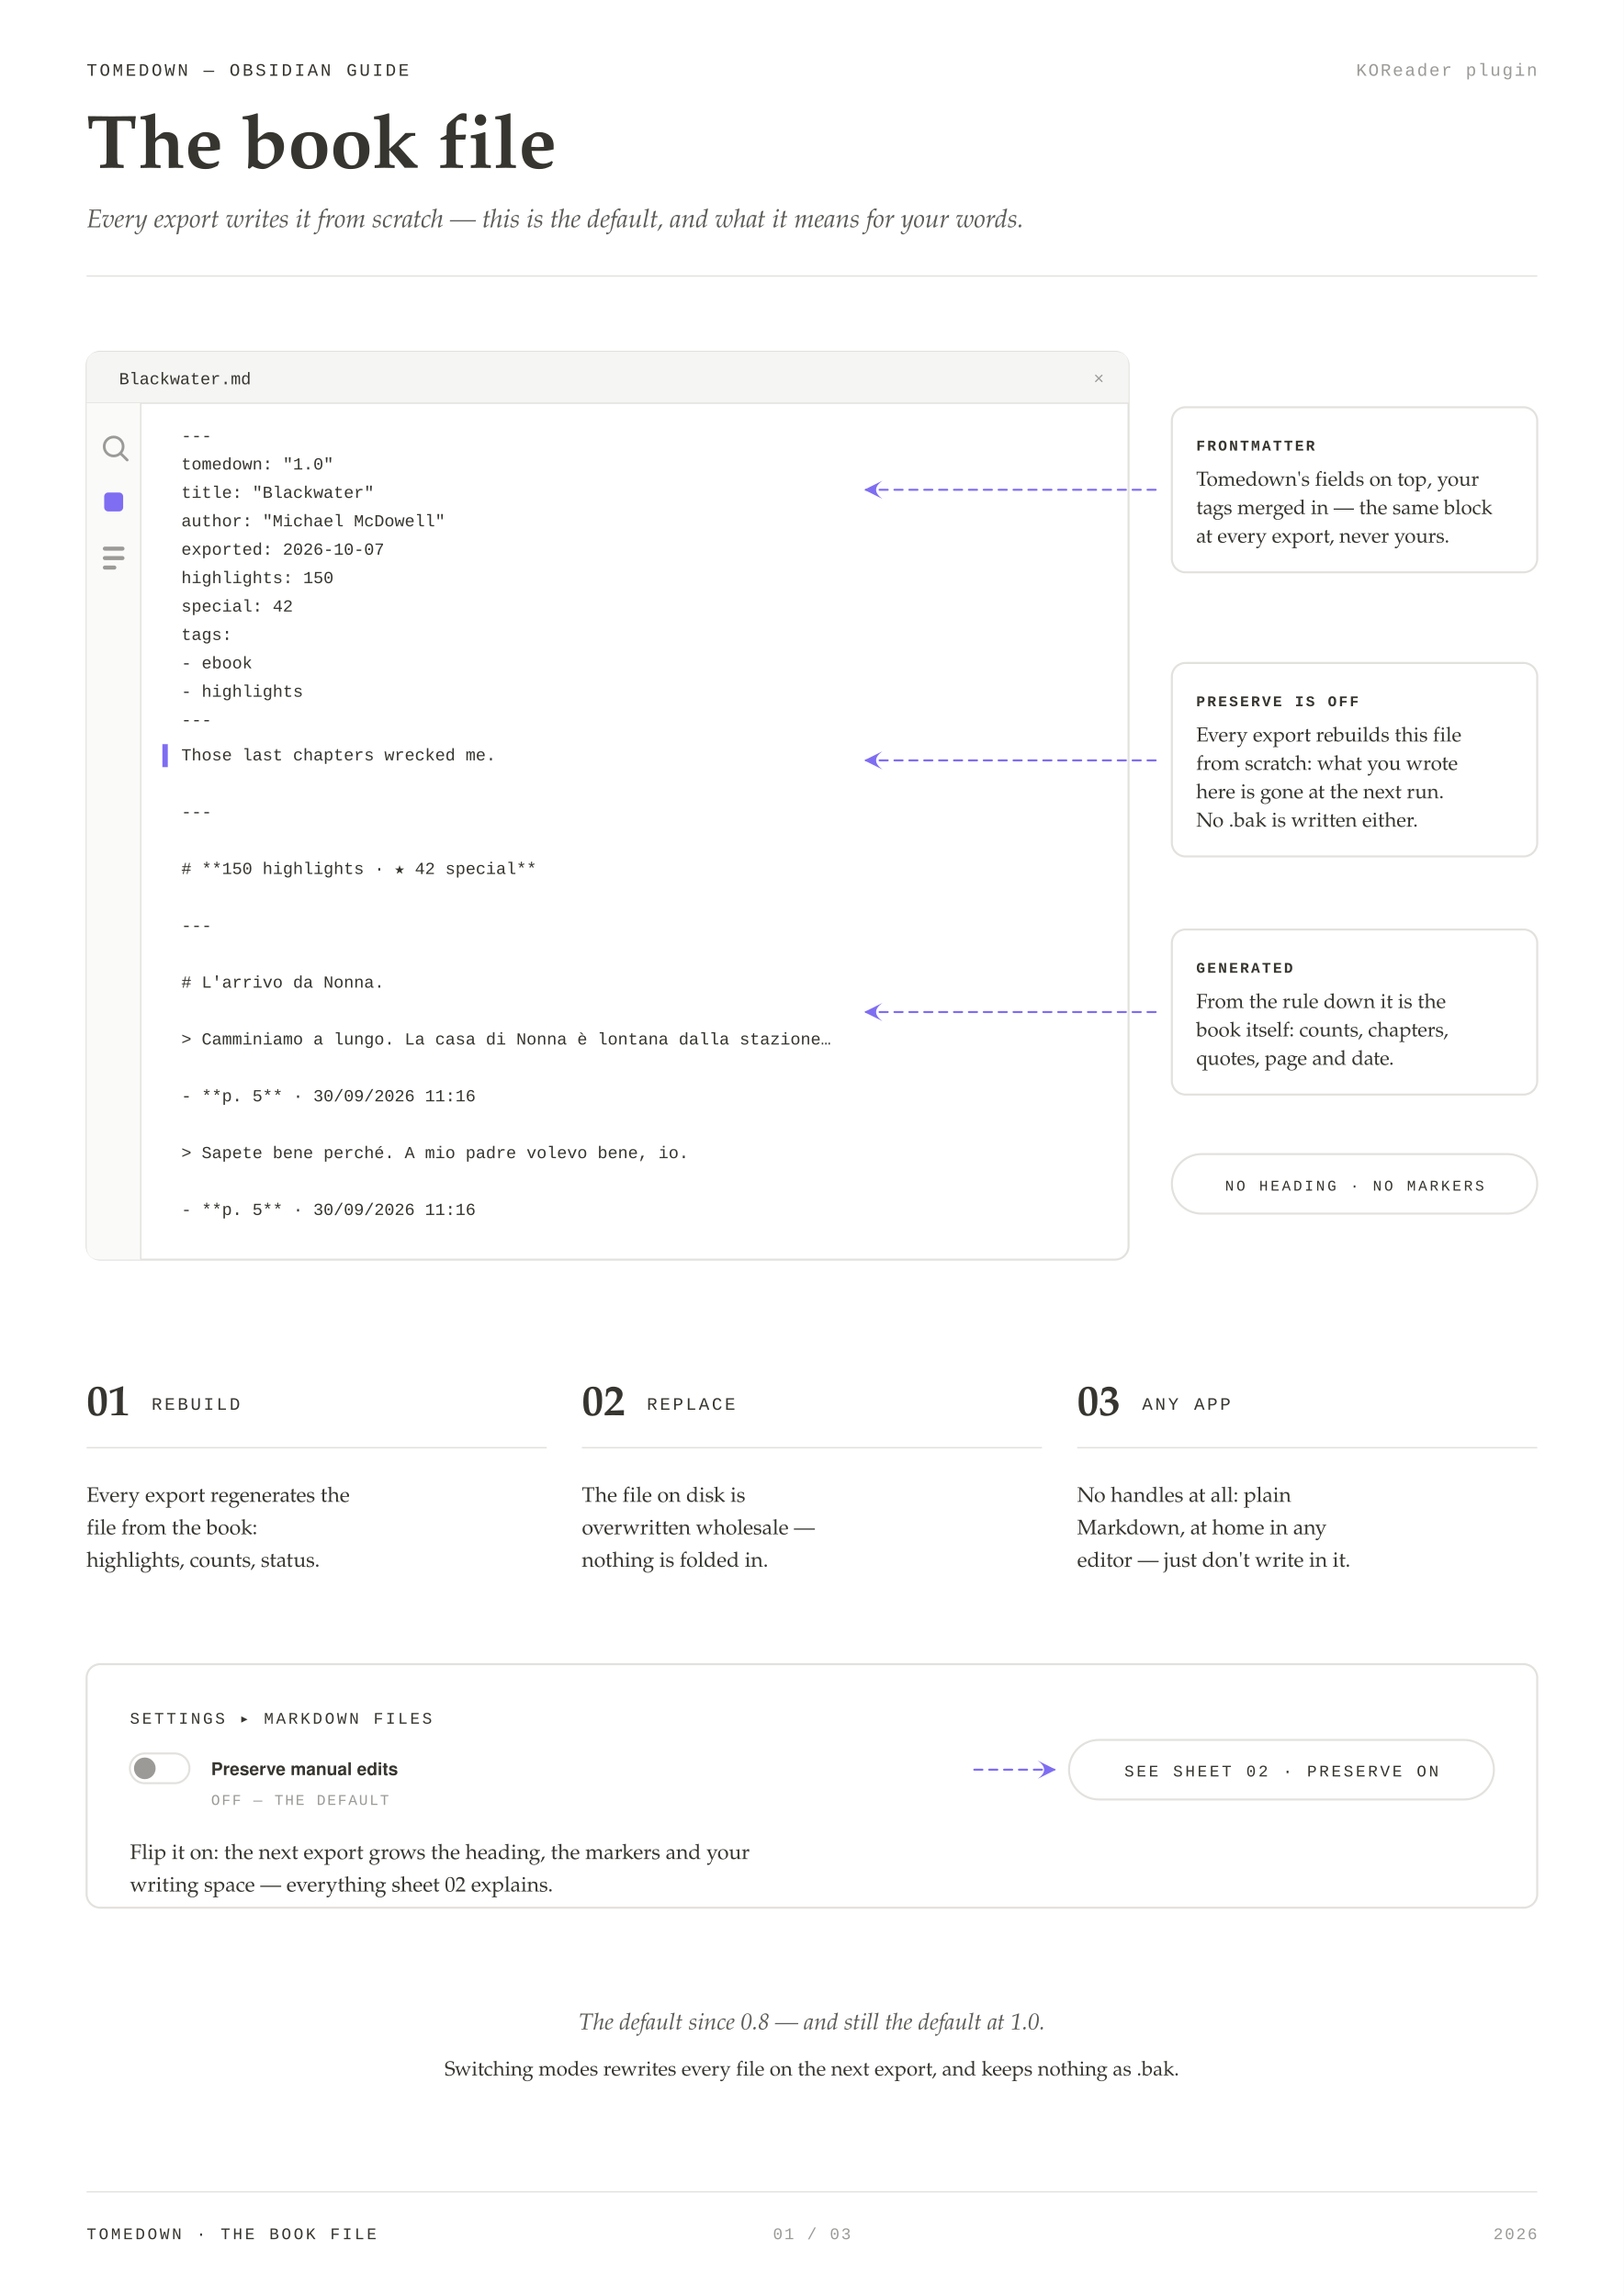
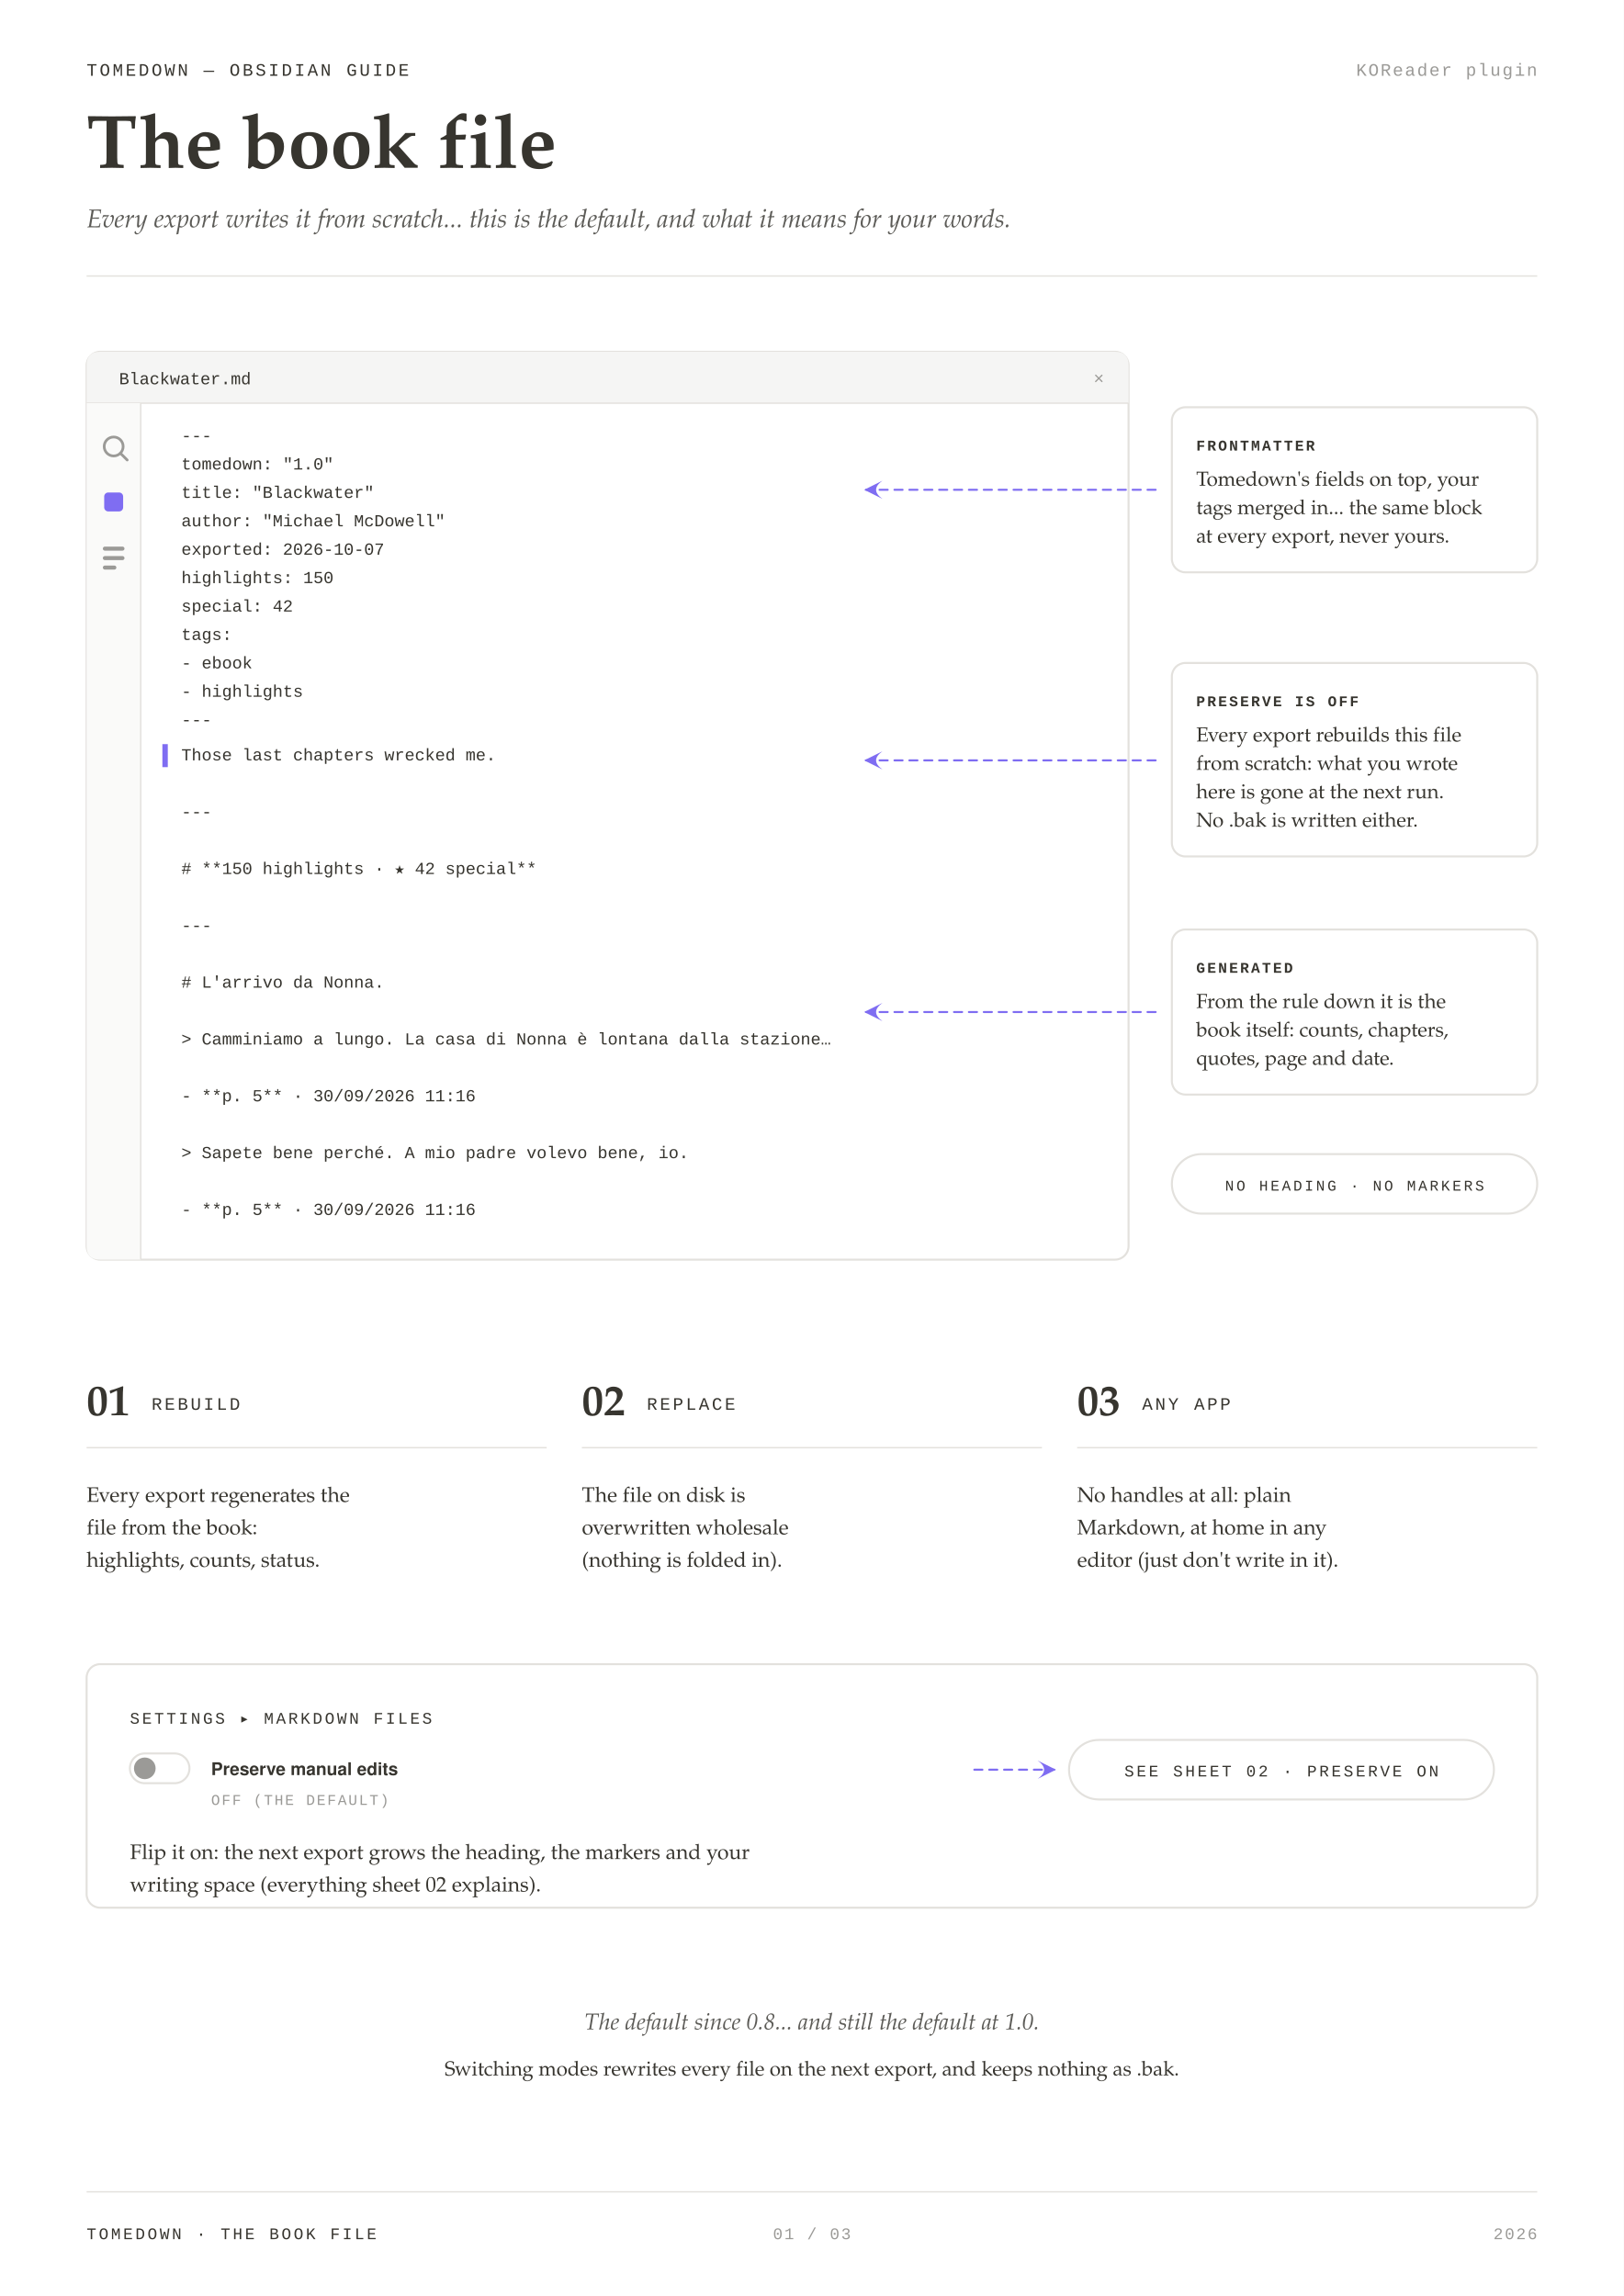
<svg xmlns="http://www.w3.org/2000/svg" width="1200" height="1697" viewBox="0 0 1200 1697" role="img" aria-label="Tomedown Obsidian guide 01 — the book file, as every export writes it by default: frontmatter, then the generated block, no heading and no markers; anything you write in the file is gone at the next export; to keep your words switch on Preserve manual edits (Settings, Markdown files)">
  <style>
    .display { font-family: Georgia, "Iowan Old Style", "Palatino Linotype", "Book Antiqua", "Times New Roman", "Liberation Serif", "DejaVu Serif", serif; font-weight: 700; fill: #37352F; }
    .deck    { font-family: Georgia, "Iowan Old Style", "Palatino Linotype", "Book Antiqua", "Times New Roman", "Liberation Serif", "DejaVu Serif", serif; font-style: italic; fill: #5C5B57; }
    .body    { font-family: Georgia, "Iowan Old Style", "Palatino Linotype", "Book Antiqua", "Times New Roman", "Liberation Serif", "DejaVu Serif", serif; fill: #37352F; }
    .menu    { font-family: "Helvetica Neue", Helvetica, Arial, "Liberation Sans", "DejaVu Sans", sans-serif; font-weight: 700; fill: #37352F; }
    .ui      { font-family: "Helvetica Neue", Helvetica, Arial, "Liberation Sans", "DejaVu Sans", sans-serif; fill: #37352F; }
    .uim     { font-family: "Helvetica Neue", Helvetica, Arial, "Liberation Sans", "DejaVu Sans", sans-serif; fill: #9B9A97; }
    .label   { font-family: "SF Mono", Menlo, Consolas, "JetBrains Mono", "Liberation Mono", "DejaVu Sans Mono", monospace; letter-spacing: 1.8px; fill: #37352F; }
    .labelm  { font-family: "SF Mono", Menlo, Consolas, "JetBrains Mono", "Liberation Mono", "DejaVu Sans Mono", monospace; letter-spacing: 1.2px; fill: #9B9A97; }
    .nhead   { font-family: "SF Mono", Menlo, Consolas, "JetBrains Mono", "Liberation Mono", "DejaVu Sans Mono", monospace; font-weight: 600; letter-spacing: 1.5px; fill: #37352F; }
    .code    { font-family: "SF Mono", Menlo, Consolas, "JetBrains Mono", "Liberation Mono", "DejaVu Sans Mono", monospace; fill: #37352F; }
    .comment { font-family: "SF Mono", Menlo, Consolas, "JetBrains Mono", "Liberation Mono", "DejaVu Sans Mono", monospace; fill: #9B9A97; }
    .rule    { stroke: #E3E1DD; stroke-width: 1; }
    .hair    { stroke: #E3E1DD; stroke-width: 1; }
    .dash    { stroke: #7F6DF2; stroke-width: 1.5; stroke-dasharray: 6 5; fill: none; stroke-linecap: round; }
    .card    { fill: #FFFFFF; stroke: #E3E1DD; stroke-width: 1.5; }
    .note    { fill: none; stroke: #E3E1DD; stroke-width: 1.5; }
    .pill    { fill: #FFFFFF; stroke: #E3E1DD; stroke-width: 1.5; }
    .accent  { fill: #7F6DF2; }
  </style>
  <defs>
    <marker id="ah" viewBox="0 0 10 10" refX="9" refY="5" markerWidth="9" markerHeight="9" orient="auto-start-reverse">
      <path d="M0 0 L10 5 L0 10 Q7 5 0 0 z" fill="#7F6DF2" />
    </marker>
  </defs>
  <rect width="1200" height="1697" fill="#FFFFFF" />
  <text class="label" x="64" y="56" font-size="13">TOMEDOWN — OBSIDIAN GUIDE</text>
  <text class="labelm" x="1136" y="56" font-size="13" text-anchor="end">KOReader plugin</text>
  <text class="display" x="64" y="124" font-size="56">The book file</text>
-   <text class="deck" x="64" y="168" font-size="19">Every export writes it from scratch — this is the default, and what it means for your words.</text>
+   <text class="deck" x="64" y="168" font-size="19">Every export writes it from scratch... this is the default, and what it means for your words.</text>
  <line class="rule" x1="64" y1="204" x2="1136" y2="204" />
  <rect x="64" y="260" width="770" height="671" rx="10" fill="#FFFFFF" stroke="#E3E1DD" stroke-width="1.5" />
  <path d="M64 270 Q64 260 74 260 H824 Q834 260 834 270 V298 H64 Z" fill="#F5F5F4" />
  <line class="hair" x1="64" y1="298" x2="834" y2="298" />
  <text class="code" x="88" y="284" font-size="12.5">Blackwater.md</text>
  <text class="comment" x="812" y="284" font-size="13" text-anchor="middle">×</text>
  <path d="M104 298 H64 V921 Q64 931 74 931 H104 Z" fill="#FAFAF9" />
  <line class="hair" x1="104" y1="298" x2="104" y2="931" />
  <circle cx="84" cy="330" r="7" fill="none" stroke="#9B9A97" stroke-width="2" />
  <path d="M89 335 L94 340" stroke="#9B9A97" stroke-width="2" stroke-linecap="round" />
  <rect x="77" y="364" width="14" height="14" rx="3" fill="#7F6DF2" />
  <rect x="76" y="404" width="16" height="3" rx="1.5" fill="#9B9A97" />
  <rect x="76" y="411" width="16" height="3" rx="1.5" fill="#9B9A97" />
  <rect x="76" y="418" width="10" height="3" rx="1.5" fill="#9B9A97" />
  <text class="code" x="134" y="326" font-size="12.5">---</text>
  <text class="code" x="134" y="347" font-size="12.5">tomedown: "1.0"</text>
  <text class="code" x="134" y="368" font-size="12.5">title: "Blackwater"</text>
  <text class="code" x="134" y="389" font-size="12.5">author: "Michael McDowell"</text>
  <text class="code" x="134" y="410" font-size="12.5">exported: 2026-10-07</text>
  <text class="code" x="134" y="431" font-size="12.5">highlights: 150</text>
  <text class="code" x="134" y="452" font-size="12.5">special: 42</text>
  <text class="code" x="134" y="473" font-size="12.5">tags:</text>
  <text class="code" x="134" y="494" font-size="12.5">  - ebook</text>
  <text class="code" x="134" y="515" font-size="12.5">  - highlights</text>
  <text class="code" x="134" y="536" font-size="12.5">---</text>
  <rect class="accent" x="120" y="550" width="4" height="17" />
  <text class="code" x="134" y="562" font-size="12.5">Those last chapters wrecked me.</text>
  <text class="code" x="134" y="604" font-size="12.5">---</text>
  <text class="code" x="134" y="646" font-size="12.5"># **150 highlights · ★ 42 special**</text>
  <text class="code" x="134" y="688" font-size="12.5">---</text>
  <text class="code" x="134" y="730" font-size="12.5"># L'arrivo da Nonna.</text>
  <text class="code" x="134" y="772" font-size="12.5">&gt; Camminiamo a lungo. La casa di Nonna è lontana dalla stazione…</text>
  <text class="code" x="134" y="814" font-size="12.5">- **p. 5** · 30/09/2026 11:16</text>
  <text class="code" x="134" y="856" font-size="12.5">&gt; Sapete bene perché. A mio padre volevo bene, io.</text>
  <text class="code" x="134" y="898" font-size="12.5">- **p. 5** · 30/09/2026 11:16</text>
  <rect class="note" x="866" y="301" width="270" height="122" rx="10" />
  <text class="nhead" x="884" y="333" font-size="11">FRONTMATTER</text>
  <text class="body" x="884" y="359" font-size="15">Tomedown's fields on top, your</text>
-   <text class="body" x="884" y="380" font-size="15">tags merged in — the same block</text>
+   <text class="body" x="884" y="380" font-size="15">tags merged in... the same block</text>
  <text class="body" x="884" y="401" font-size="15">at every export, never yours.</text>
  <path class="dash" marker-end="url(#ah)" d="M854 362 C760 362 720 362 640 362" />
  <rect class="note" x="866" y="490" width="270" height="143" rx="10" />
  <text class="nhead" x="884" y="522" font-size="11">PRESERVE IS OFF</text>
  <text class="body" x="884" y="548" font-size="15">Every export rebuilds this file</text>
  <text class="body" x="884" y="569" font-size="15">from scratch: what you wrote</text>
  <text class="body" x="884" y="590" font-size="15">here is gone at the next run.</text>
  <text class="body" x="884" y="611" font-size="15">No .bak is written either.</text>
  <path class="dash" marker-end="url(#ah)" d="M854 562 C760 562 720 562 640 562" />
  <rect class="note" x="866" y="687" width="270" height="122" rx="10" />
  <text class="nhead" x="884" y="719" font-size="11">GENERATED</text>
  <text class="body" x="884" y="745" font-size="15">From the rule down it is the</text>
  <text class="body" x="884" y="766" font-size="15">book itself: counts, chapters,</text>
  <text class="body" x="884" y="787" font-size="15">quotes, page and date.</text>
  <path class="dash" marker-end="url(#ah)" d="M854 748 C760 748 720 748 640 748" />
  <rect class="pill" x="866" y="853" width="270" height="44" rx="22" />
  <text class="label" x="1001" y="880" font-size="11" text-anchor="middle">NO HEADING · NO MARKERS</text>
  <text class="display" x="64" y="1046" font-size="32">01</text>
  <text class="label" x="112" y="1042" font-size="13">REBUILD</text>
  <line class="hair" x1="64" y1="1070" x2="404" y2="1070" />
  <text class="body" x="64" y="1110" font-size="15.5">Every export regenerates the</text>
  <text class="body" x="64" y="1134" font-size="15.5">file from the book:</text>
  <text class="body" x="64" y="1158" font-size="15.5">highlights, counts, status.</text>
  <text class="display" x="430" y="1046" font-size="32">02</text>
  <text class="label" x="478" y="1042" font-size="13">REPLACE</text>
  <line class="hair" x1="430" y1="1070" x2="770" y2="1070" />
  <text class="body" x="430" y="1110" font-size="15.5">The file on disk is</text>
-   <text class="body" x="430" y="1134" font-size="15.5">overwritten wholesale —</text>
-   <text class="body" x="430" y="1158" font-size="15.5">nothing is folded in.</text>
+   <text class="body" x="430" y="1134" font-size="15.5">overwritten wholesale</text>
+   <text class="body" x="430" y="1158" font-size="15.5">(nothing is folded in).</text>
  <text class="display" x="796" y="1046" font-size="32">03</text>
  <text class="label" x="844" y="1042" font-size="13">ANY APP</text>
  <line class="hair" x1="796" y1="1070" x2="1136" y2="1070" />
  <text class="body" x="796" y="1110" font-size="15.5">No handles at all: plain</text>
  <text class="body" x="796" y="1134" font-size="15.5">Markdown, at home in any</text>
-   <text class="body" x="796" y="1158" font-size="15.5">editor — just don't write in it.</text>
+   <text class="body" x="796" y="1158" font-size="15.5">editor (just don't write in it).</text>
  <rect class="card" x="64" y="1230" width="1072" height="180" rx="10" fill="#FBFBFA" />
  <text class="label" x="96" y="1274" font-size="12">SETTINGS ▸ MARKDOWN FILES</text>
  <rect x="96" y="1296" width="44" height="22" rx="11" fill="#FFFFFF" stroke="#E3E1DD" stroke-width="1.5" />
  <circle cx="107" cy="1307" r="8" fill="#9B9A97" />
  <text class="menu" x="156" y="1312" font-size="13">Preserve manual edits</text>
-   <text class="labelm" x="156" y="1334" font-size="11">OFF — THE DEFAULT</text>
+   <text class="labelm" x="156" y="1334" font-size="11">OFF (THE DEFAULT)</text>
  <text class="body" x="96" y="1374" font-size="15.5">Flip it on: the next export grows the heading, the markers and your</text>
-   <text class="body" x="96" y="1398" font-size="15.5">writing space — everything sheet 02 explains.</text>
+   <text class="body" x="96" y="1398" font-size="15.5">writing space (everything sheet 02 explains).</text>
  <path class="dash" marker-end="url(#ah)" d="M720 1308 H779" />
  <rect class="pill" x="790" y="1286" width="314" height="44" rx="22" stroke="#7F6DF2" />
  <text class="label" x="947" y="1313" font-size="12" text-anchor="middle" fill="#7F6DF2">SEE SHEET 02 · PRESERVE ON</text>
-   <text class="deck" x="600" y="1500" font-size="17" text-anchor="middle">The default since 0.8 — and still the default at 1.0.</text>
+   <text class="deck" x="600" y="1500" font-size="17" text-anchor="middle">The default since 0.8... and still the default at 1.0.</text>
  <text class="body" x="600" y="1534" font-size="15" text-anchor="middle" fill="#9B9A97">Switching modes rewrites every file on the next export, and keeps nothing as .bak.</text>
  <line class="rule" x1="64" y1="1620" x2="1136" y2="1620" />
  <text class="label" x="64" y="1655" font-size="12">TOMEDOWN · THE BOOK FILE</text>
  <text class="labelm" x="600" y="1655" font-size="12" text-anchor="middle">01 / 03</text>
  <text class="labelm" x="1136" y="1655" font-size="12" text-anchor="end">2026</text>
</svg>
